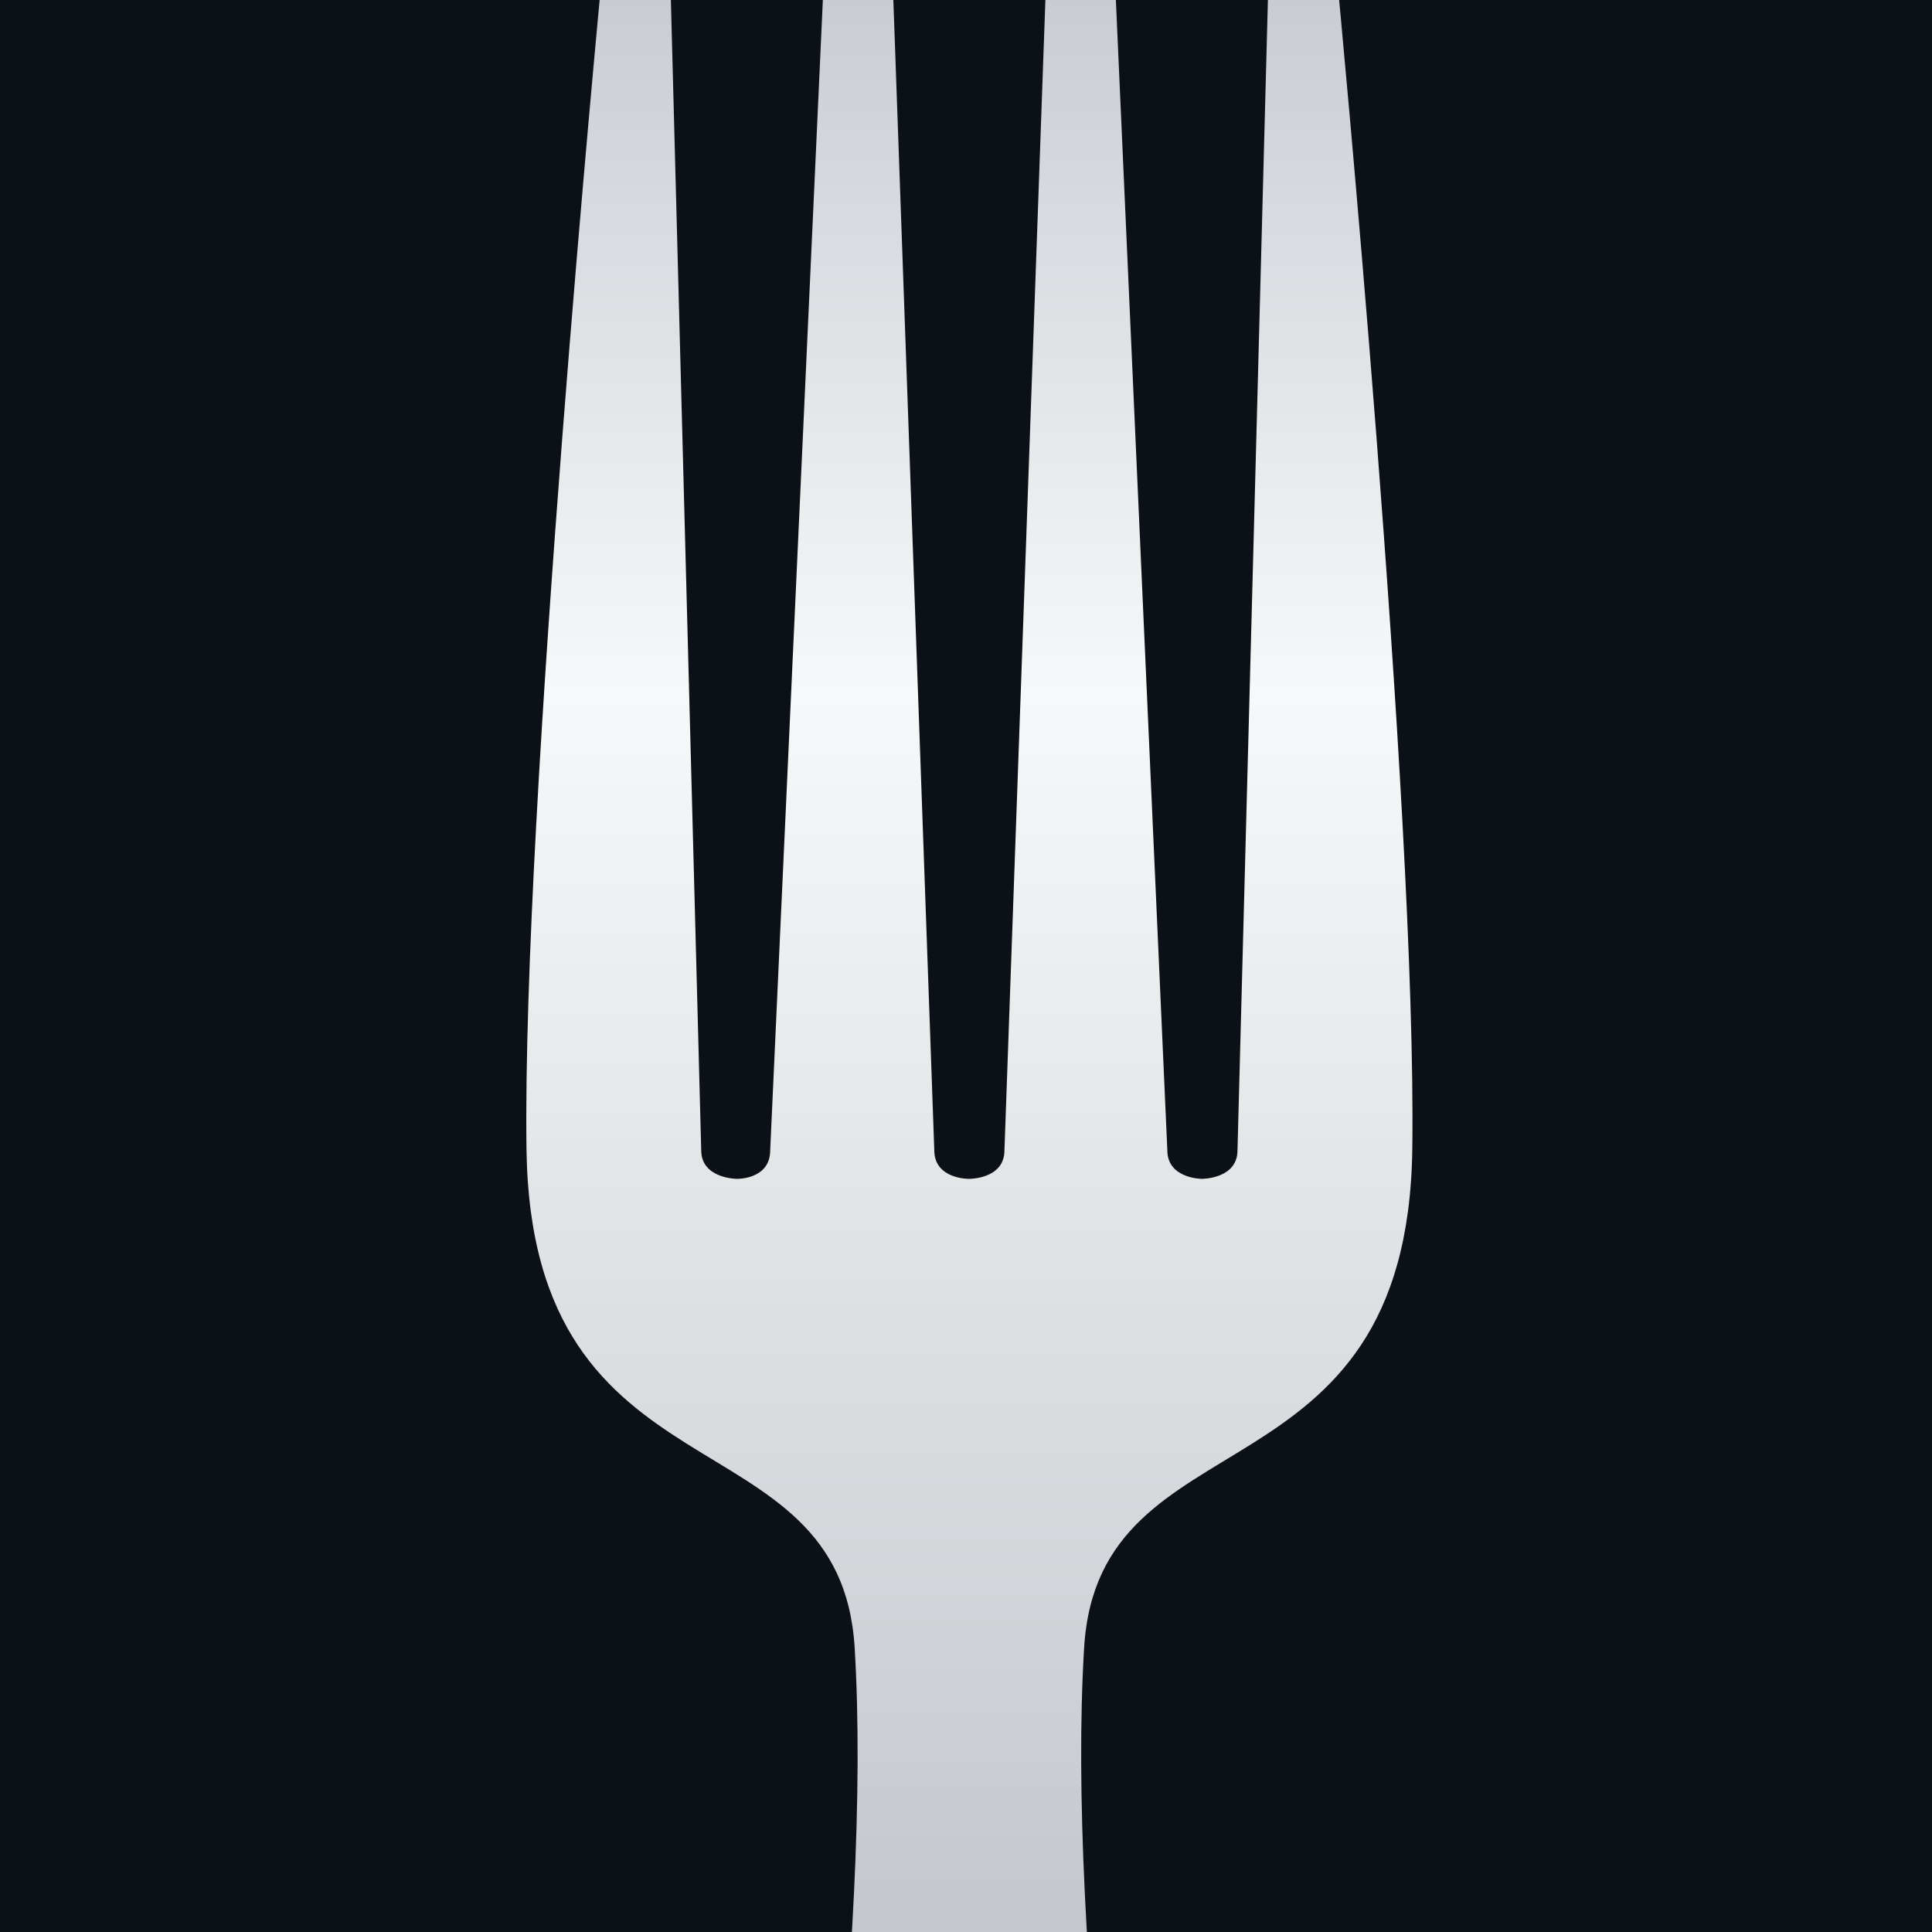
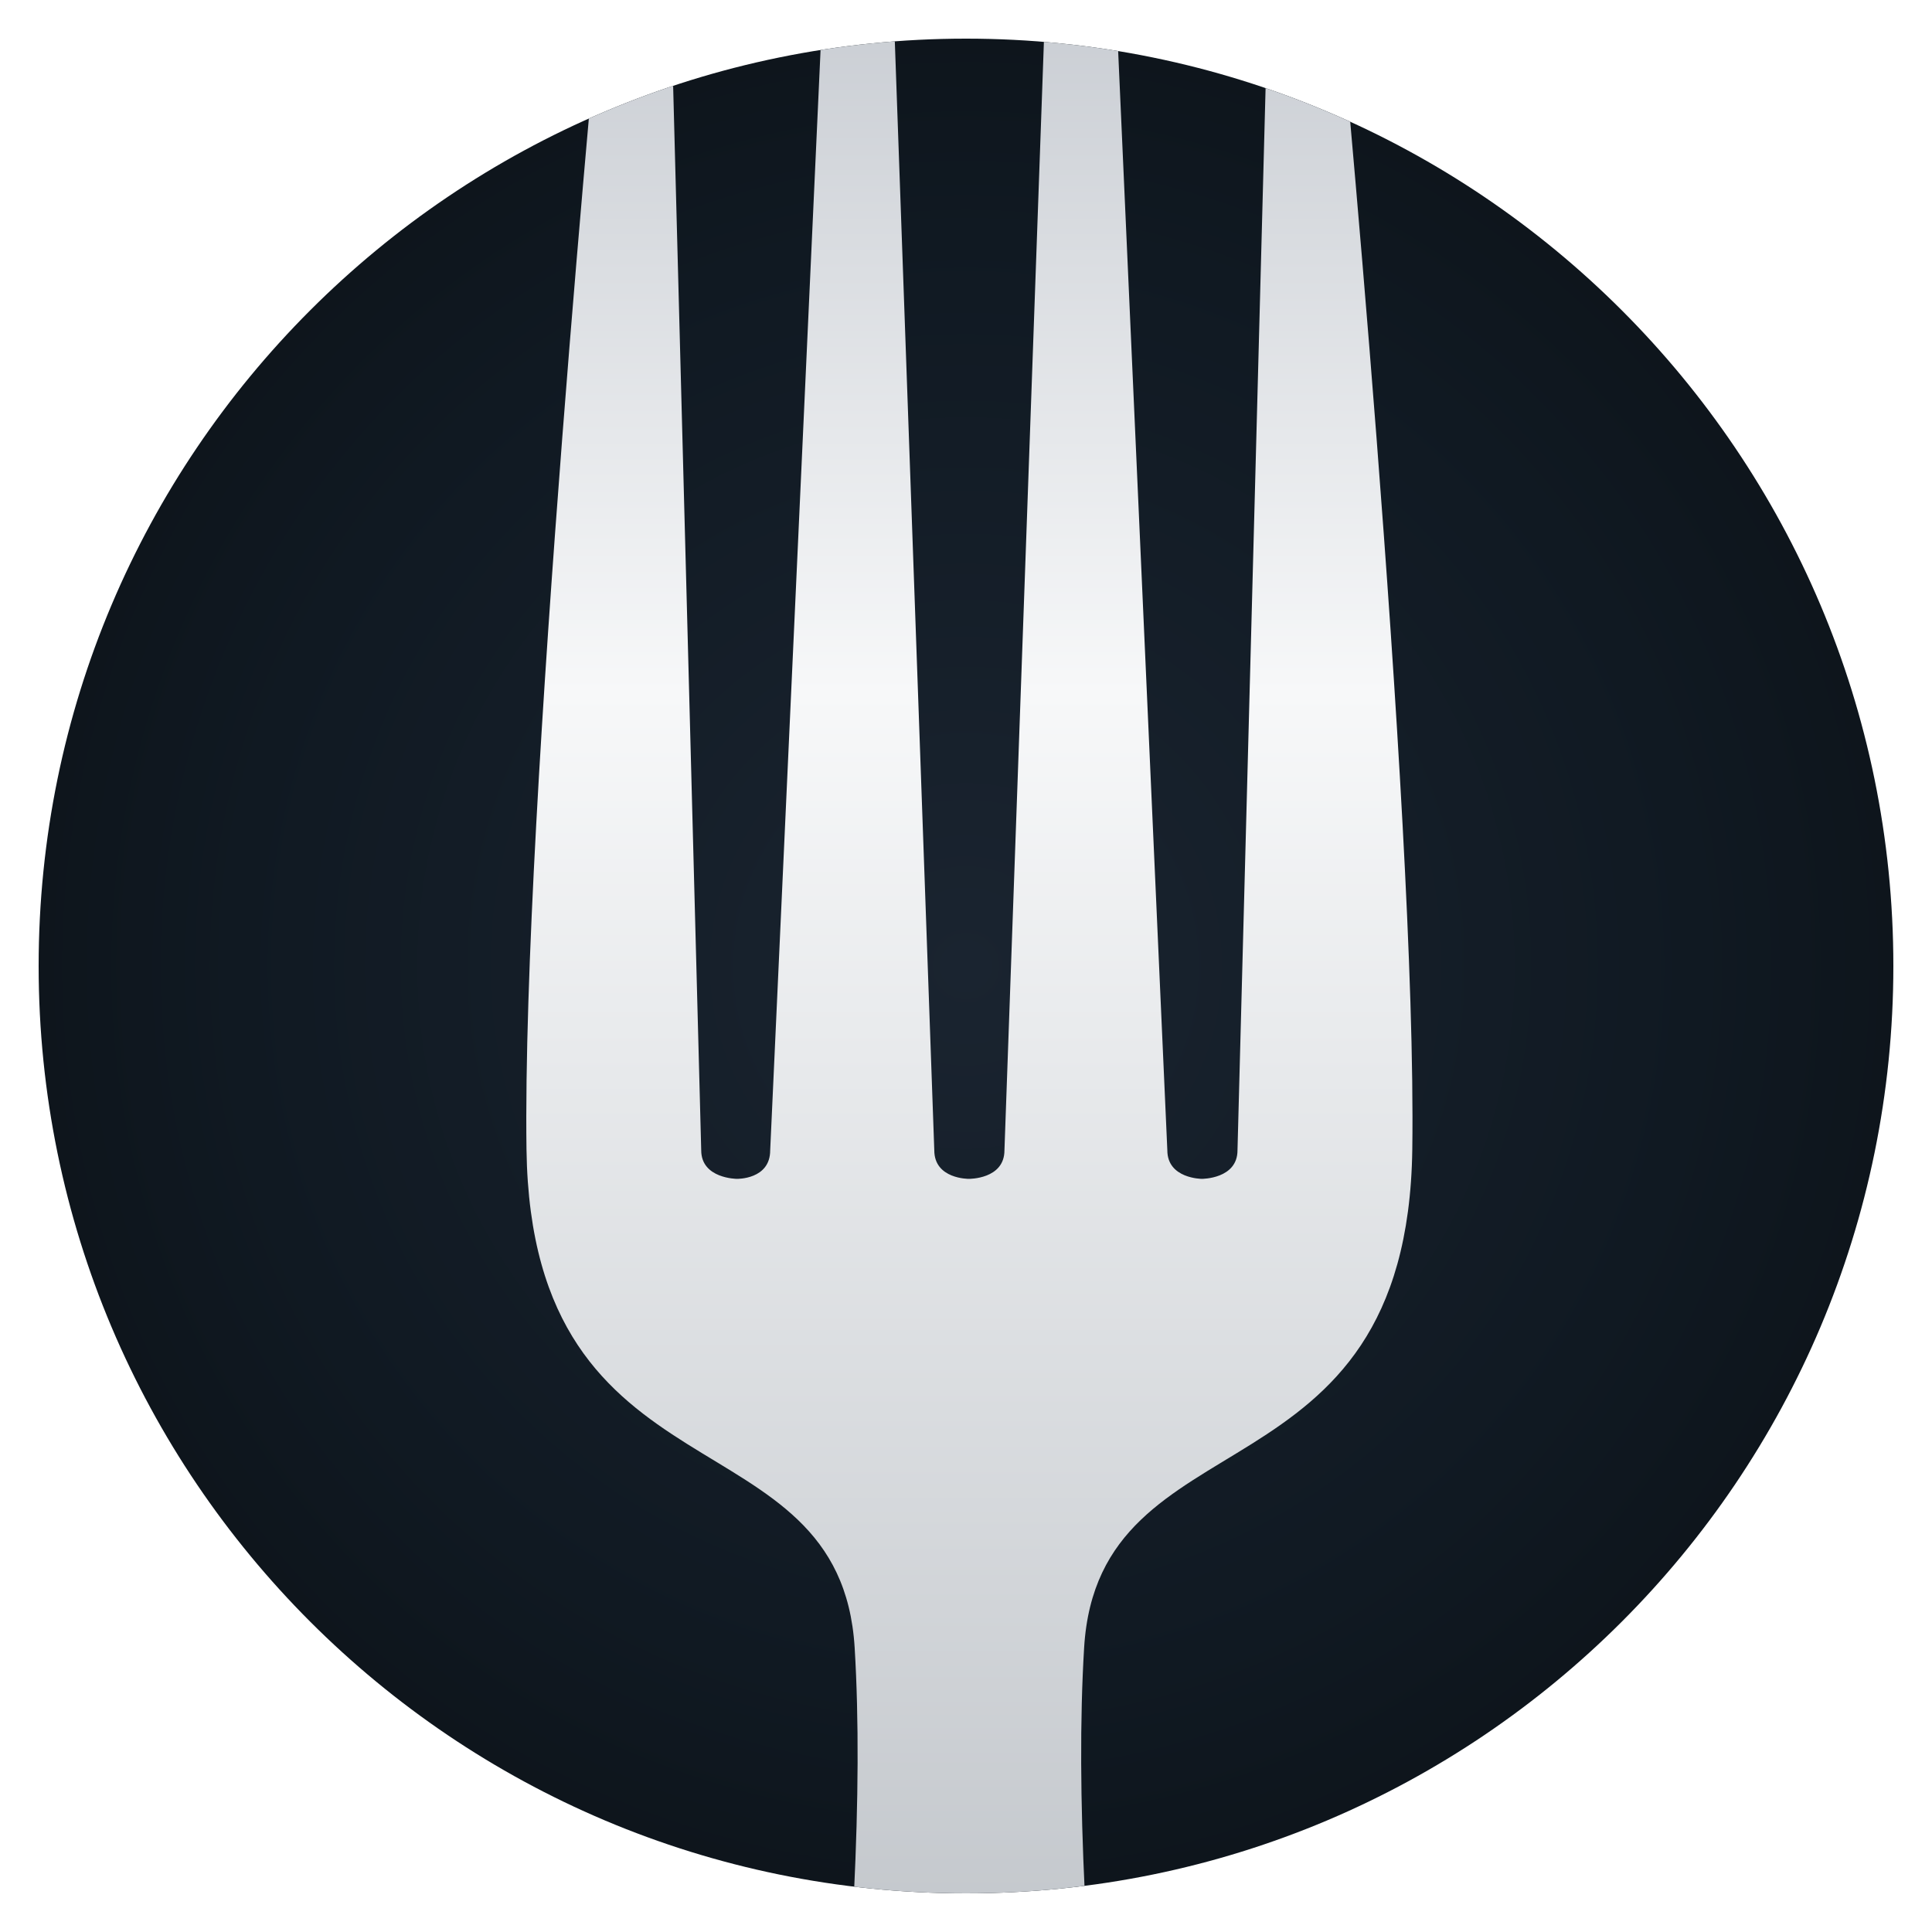
<svg xmlns="http://www.w3.org/2000/svg" width="256" height="256" viewBox="0 0 100 100" version="1.1">
  <defs>
    <linearGradient id="argentGradient" x1="0%" y1="0%" x2="0%" y2="100%">
      <stop offset="0%" style="stop-color:#c9cdd3;stop-opacity:1" />
      <stop offset="15%" style="stop-color:#f7f8f9;stop-opacity:1" />
      <stop offset="50%" style="stop-color:#b4b9bf;stop-opacity:1" />
      <stop offset="85%" style="stop-color:#f2f3f5;stop-opacity:1" />
      <stop offset="100%" style="stop-color:#b9bdc3;stop-opacity:1" />
    </linearGradient>
+     <radialGradient id="bgRadial" cx="50%" cy="50%" r="60%">
+       <stop offset="0%" stop-color="#1a2430" />
+       <stop offset="65%" stop-color="#101922" />
+       <stop offset="100%" stop-color="#0b1116" />
+     </radialGradient>
+     <clipPath id="circleClip" clipPathUnits="userSpaceOnUse">
+       <circle cx="50" cy="50" r="48" />
+     </clipPath>
  </defs>
-   <rect x="0" y="0" width="100" height="100" fill="#0b1116" />
-   <g transform="translate(-43.5, -50)">
-     <g transform="scale(1.25, 1)">
-       <path style="fill:url(#argentGradient);stroke:none" d="m 59.703,49.032 c 0,0 -3.295,42.949 -3.102,60.459 0.205,18.578 12.993,13.478 13.589,25.798 1.437,29.737 -10.317,94.205 -8.764,141.596 0.409,12.487 6.734,15.509 13.49,15.509 6.756,0 13.13,-3.022 13.539,-15.509 1.554,-47.391 -10.201,-111.859 -8.764,-141.596 0.595,-12.321 13.383,-7.221 13.589,-25.798 0.193,-17.51 -3.102,-60.459 -3.102,-60.459 l -2.856,0 -1.28,60.508 c 0,1.488 -1.477,1.477 -1.477,1.477 0,0 -1.428,-0.004 -1.428,-1.477 l -2.166,-60.508 -2.856,0 -1.723,60.508 c 0,1.505 -1.477,1.477 -1.477,1.477 0,0 -1.428,0.019 -1.428,-1.477 l -1.723,-60.508 -2.856,0 -2.216,60.508 c 0,1.519 -1.379,1.477 -1.379,1.477 0,0 -1.477,-0.006 -1.477,-1.477 L 62.559,49.032 z" />
+   <g clip-path="url(#circleClip)">
+     <circle cx="50" cy="50" r="48" fill="url(#bgRadial)" />
+     <g transform="translate(-43.5, -50)">
+       <g transform="scale(1.25, 1)">
+         <path style="fill:url(#argentGradient);stroke:none" d="m 59.703,49.032 c 0,0 -3.295,42.949 -3.102,60.459 0.205,18.578 12.993,13.478 13.589,25.798 1.437,29.737 -10.317,94.205 -8.764,141.596 0.409,12.487 6.734,15.509 13.49,15.509 6.756,0 13.13,-3.022 13.539,-15.509 1.554,-47.391 -10.201,-111.859 -8.764,-141.596 0.595,-12.321 13.383,-7.221 13.589,-25.798 0.193,-17.51 -3.102,-60.459 -3.102,-60.459 l -2.856,0 -1.28,60.508 c 0,1.488 -1.477,1.477 -1.477,1.477 0,0 -1.428,-0.004 -1.428,-1.477 l -2.166,-60.508 -2.856,0 -1.723,60.508 c 0,1.505 -1.477,1.477 -1.477,1.477 0,0 -1.428,0.019 -1.428,-1.477 l -1.723,-60.508 -2.856,0 -2.216,60.508 c 0,1.519 -1.379,1.477 -1.379,1.477 0,0 -1.477,-0.006 -1.477,-1.477 L 62.559,49.032 z" />
+       </g>
    </g>
  </g>
</svg>
